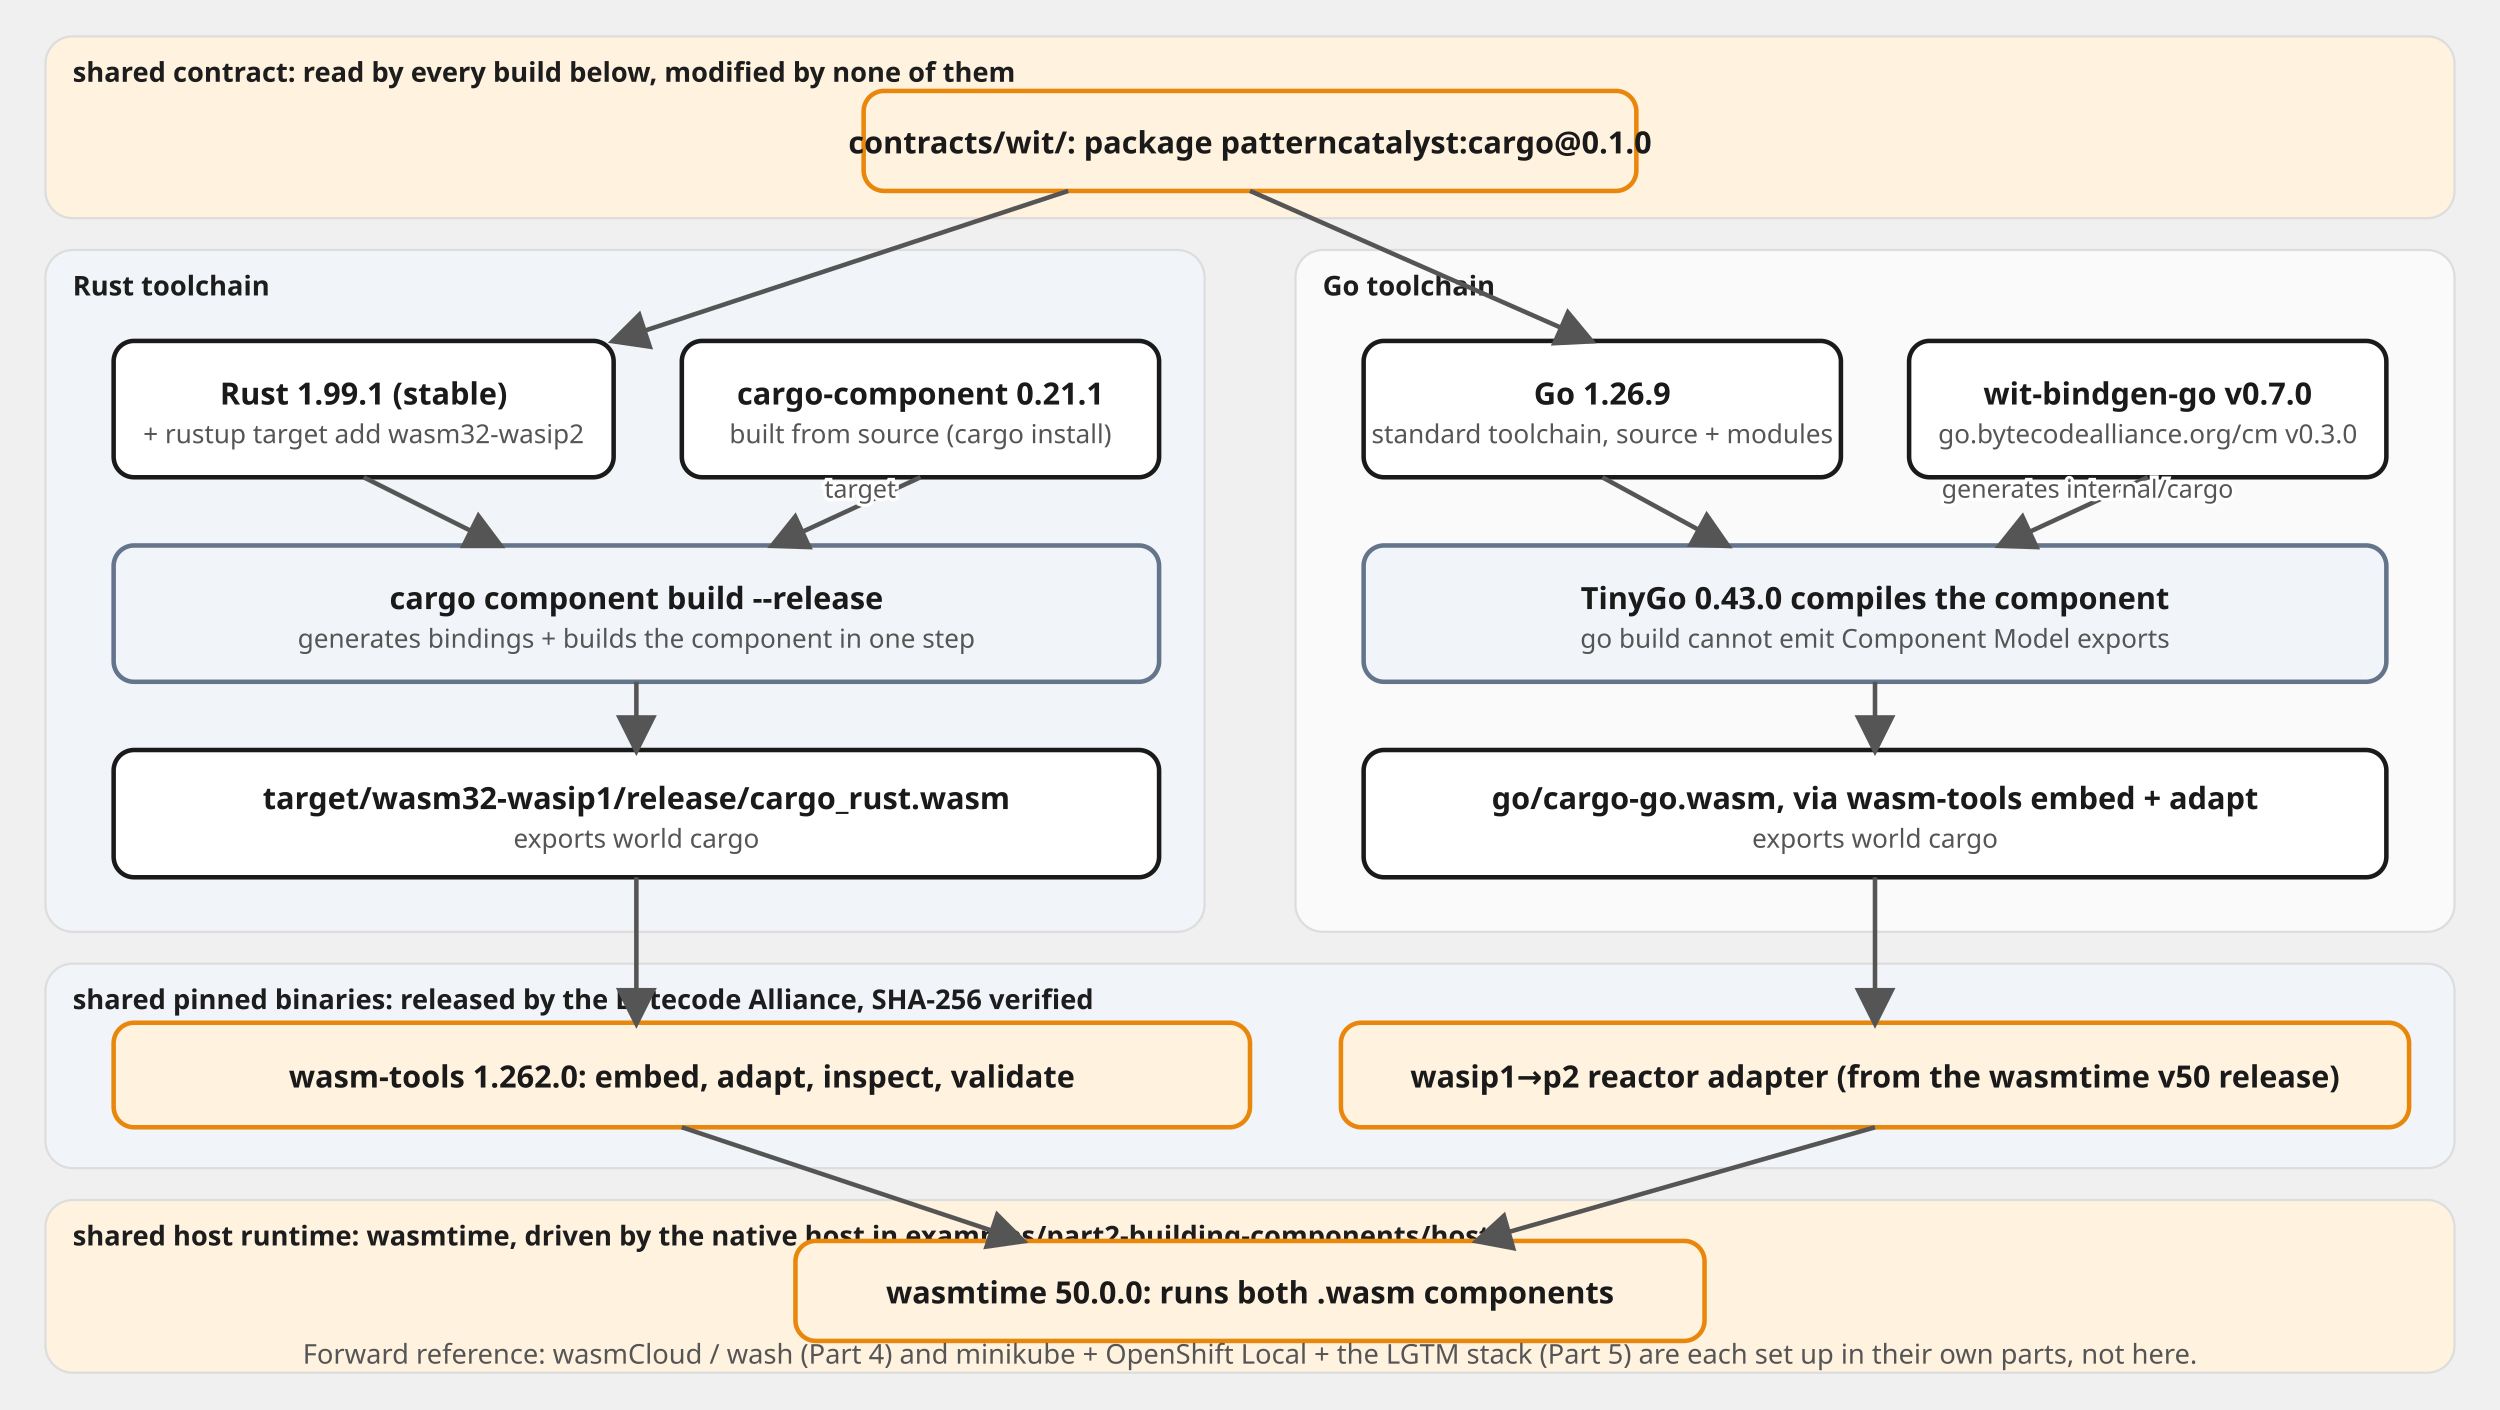
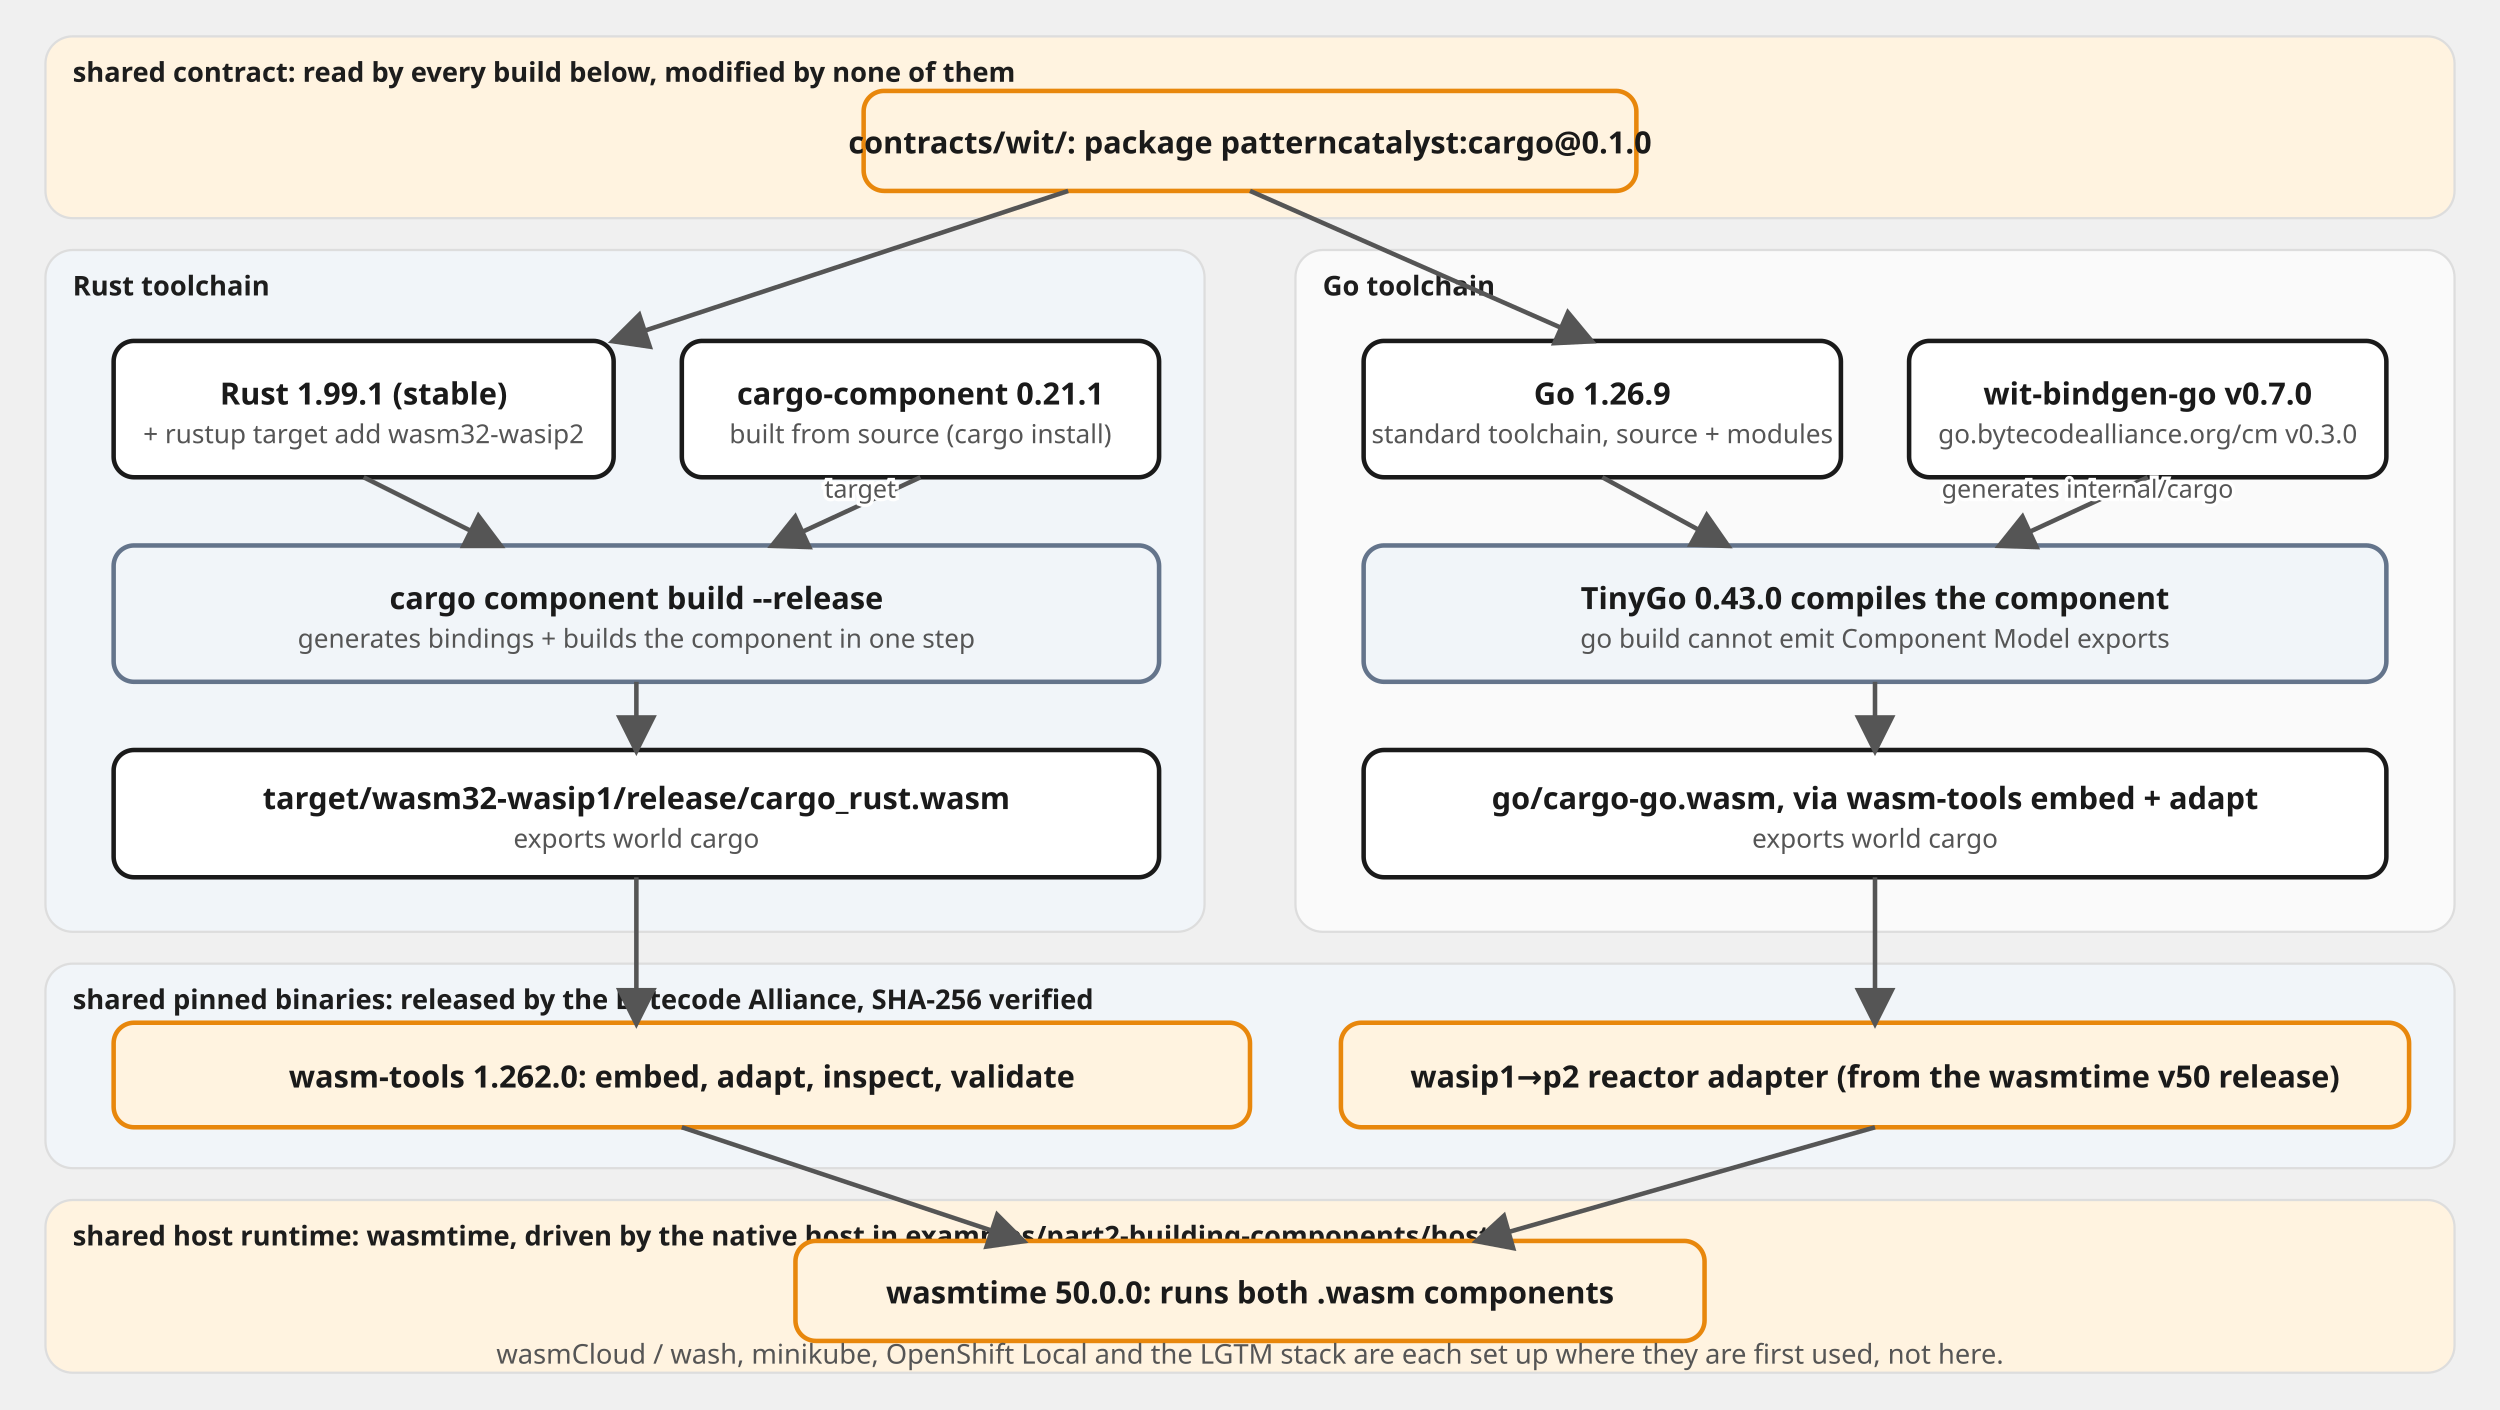
<svg xmlns="http://www.w3.org/2000/svg" viewBox="0 0 1100 620" font-family="'Red Hat Text', system-ui, sans-serif" role="img">
  <defs>
    <marker id="a" viewBox="0 0 10 10" refX="8.5" refY="5" markerWidth="9" markerHeight="9" orient="auto-start-reverse">
      <path d="M0,0 L10,5 L0,10 z" fill="#555" />
    </marker>
    <marker id="am" viewBox="0 0 10 10" refX="8.5" refY="5" markerWidth="9" markerHeight="9" orient="auto-start-reverse">
      <path d="M0,0 L10,5 L0,10 z" fill="#e8870c" />
    </marker>
  </defs>
  <rect x="20" y="16" width="1060" height="80" rx="12" fill="#fff3e0" stroke="#ddd" />
  <text x="32" y="36" font-size="12" font-weight="700" fill="#1d1d1d">shared contract: read by every build below, modified by none of them</text>
  <rect x="20" y="110" width="510" height="300" rx="12" fill="#f1f5f9" stroke="#ddd" />
  <text x="32" y="130" font-size="12" font-weight="700" fill="#1d1d1d">Rust toolchain</text>
  <rect x="570" y="110" width="510" height="300" rx="12" fill="#fafafa" stroke="#ddd" />
  <text x="582" y="130" font-size="12" font-weight="700" fill="#1d1d1d">Go toolchain</text>
  <rect x="20" y="424" width="1060" height="90" rx="12" fill="#f1f5f9" stroke="#ddd" />
  <text x="32" y="444" font-size="12" font-weight="700" fill="#1d1d1d">shared pinned binaries: released by the Bytecode Alliance, SHA-256 verified</text>
  <rect x="20" y="528" width="1060" height="76" rx="12" fill="#fff3e0" stroke="#ddd" />
  <text x="32" y="548" font-size="12" font-weight="700" fill="#1d1d1d">shared host runtime: wasmtime, driven by the native host in examples/part2-building-components/host</text>
  <rect x="380" y="40" width="340" height="44" rx="9" fill="#fff3e0" stroke="#e8870c" stroke-width="2" />
  <text x="550.0" y="67.5" font-size="13.5" font-weight="700" fill="#1a1a1a" text-anchor="middle">contracts/wit/: package patterncatalyst:cargo@0.1.0</text>
  <rect x="50" y="150" width="220" height="60" rx="9" fill="#ffffff" stroke="#1a1a1a" stroke-width="2" />
  <text x="160.0" y="178.0" font-size="13.5" font-weight="700" fill="#1a1a1a" text-anchor="middle">Rust 1.99.1 (stable)</text>
  <text x="160.0" y="195.0" font-size="11.5" fill="#555555" text-anchor="middle">+ rustup target add wasm32-wasip2</text>
  <rect x="300" y="150" width="210" height="60" rx="9" fill="#ffffff" stroke="#1a1a1a" stroke-width="2" />
  <text x="405.0" y="178.0" font-size="13.5" font-weight="700" fill="#1a1a1a" text-anchor="middle">cargo-component 0.21.1</text>
  <text x="405.0" y="195.0" font-size="11.5" fill="#555555" text-anchor="middle">built from source (cargo install)</text>
  <rect x="50" y="240" width="460" height="60" rx="9" fill="#f1f5f9" stroke="#64748b" stroke-width="2" />
  <text x="280.0" y="268.0" font-size="13.5" font-weight="700" fill="#1a1a1a" text-anchor="middle">cargo component build --release</text>
  <text x="280.0" y="285.0" font-size="11.5" fill="#555555" text-anchor="middle">generates bindings + builds the component in one step</text>
  <rect x="50" y="330" width="460" height="56" rx="9" fill="#ffffff" stroke="#1a1a1a" stroke-width="2" />
  <text x="280.0" y="356.0" font-size="13.5" font-weight="700" fill="#1a1a1a" text-anchor="middle">target/wasm32-wasip1/release/cargo_rust.wasm</text>
  <text x="280.0" y="373.0" font-size="11.5" fill="#555555" text-anchor="middle">exports world cargo</text>
  <rect x="600" y="150" width="210" height="60" rx="9" fill="#ffffff" stroke="#1a1a1a" stroke-width="2" />
  <text x="705.0" y="178.0" font-size="13.5" font-weight="700" fill="#1a1a1a" text-anchor="middle">Go 1.26.9</text>
  <text x="705.0" y="195.0" font-size="11.5" fill="#555555" text-anchor="middle">standard toolchain, source + modules</text>
  <rect x="840" y="150" width="210" height="60" rx="9" fill="#ffffff" stroke="#1a1a1a" stroke-width="2" />
  <text x="945.0" y="178.0" font-size="13.5" font-weight="700" fill="#1a1a1a" text-anchor="middle">wit-bindgen-go v0.7.0</text>
  <text x="945.0" y="195.0" font-size="11.5" fill="#555555" text-anchor="middle">go.bytecodealliance.org/cm v0.3.0</text>
  <rect x="600" y="240" width="450" height="60" rx="9" fill="#f1f5f9" stroke="#64748b" stroke-width="2" />
  <text x="825.0" y="268.0" font-size="13.5" font-weight="700" fill="#1a1a1a" text-anchor="middle">TinyGo 0.43.0 compiles the component</text>
  <text x="825.0" y="285.0" font-size="11.5" fill="#555555" text-anchor="middle">go build cannot emit Component Model exports</text>
  <rect x="600" y="330" width="450" height="56" rx="9" fill="#ffffff" stroke="#1a1a1a" stroke-width="2" />
  <text x="825.0" y="356.0" font-size="13.5" font-weight="700" fill="#1a1a1a" text-anchor="middle">go/cargo-go.wasm, via wasm-tools embed + adapt</text>
  <text x="825.0" y="373.0" font-size="11.5" fill="#555555" text-anchor="middle">exports world cargo</text>
  <rect x="50" y="450" width="500" height="46" rx="9" fill="#fff3e0" stroke="#e8870c" stroke-width="2" />
  <text x="300.0" y="478.5" font-size="13.5" font-weight="700" fill="#1a1a1a" text-anchor="middle">wasm-tools 1.262.0: embed, adapt, inspect, validate</text>
  <rect x="590" y="450" width="470" height="46" rx="9" fill="#fff3e0" stroke="#e8870c" stroke-width="2" />
  <text x="825.0" y="478.5" font-size="13.5" font-weight="700" fill="#1a1a1a" text-anchor="middle">wasip1→p2 reactor adapter (from the wasmtime v50 release)</text>
  <rect x="350" y="546" width="400" height="44" rx="9" fill="#fff3e0" stroke="#e8870c" stroke-width="2" />
  <text x="550.0" y="573.5" font-size="13.5" font-weight="700" fill="#1a1a1a" text-anchor="middle">wasmtime 50.0.0: runs both .wasm components</text>
  <path d="M470,84 L270,150" fill="none" stroke="#555" stroke-width="2" marker-end="url(#a)" />
  <path d="M550,84 L700,150" fill="none" stroke="#555" stroke-width="2" marker-end="url(#a)" />
  <path d="M160,210 L220,240" fill="none" stroke="#555" stroke-width="2" marker-end="url(#a)" />
  <path d="M405,210 L340,240" fill="none" stroke="#555" stroke-width="2" marker-end="url(#a)" />
  <text x="378.5" y="219.0" font-size="11" fill="#ffffff" stroke="#ffffff" stroke-width="3" paint-order="stroke" text-anchor="middle">target</text>
  <text x="378.5" y="219.0" font-size="11" fill="#555" text-anchor="middle">target</text>
  <path d="M280,300 L280,330" fill="none" stroke="#555" stroke-width="2" marker-end="url(#a)" />
  <path d="M705,210 L760,240" fill="none" stroke="#555" stroke-width="2" marker-end="url(#a)" />
  <path d="M945,210 L880,240" fill="none" stroke="#555" stroke-width="2" marker-end="url(#a)" />
  <text x="918.5" y="219.0" font-size="11" fill="#ffffff" stroke="#ffffff" stroke-width="3" paint-order="stroke" text-anchor="middle">generates internal/cargo</text>
  <text x="918.5" y="219.0" font-size="11" fill="#555" text-anchor="middle">generates internal/cargo</text>
  <path d="M825,300 L825,330" fill="none" stroke="#555" stroke-width="2" marker-end="url(#a)" />
  <path d="M280,386 L280,450" fill="none" stroke="#555" stroke-width="2" marker-end="url(#a)" />
  <path d="M825,386 L825,450" fill="none" stroke="#555" stroke-width="2" marker-end="url(#a)" />
  <path d="M300,496 L450,546" fill="none" stroke="#555" stroke-width="2" marker-end="url(#a)" />
  <path d="M825,496 L650,546" fill="none" stroke="#555" stroke-width="2" marker-end="url(#a)" />
-   <text x="550" y="600" font-size="12" fill="#555555" text-anchor="middle">Forward reference: wasmCloud / wash (Part 4) and minikube + OpenShift Local + the LGTM stack (Part 5) are each set up in their own parts, not here.</text>
+   <text x="550" y="600" font-size="12" fill="#555555" text-anchor="middle">wasmCloud / wash, minikube, OpenShift Local and the LGTM stack are each set up where they are first used, not here.</text>
</svg>
